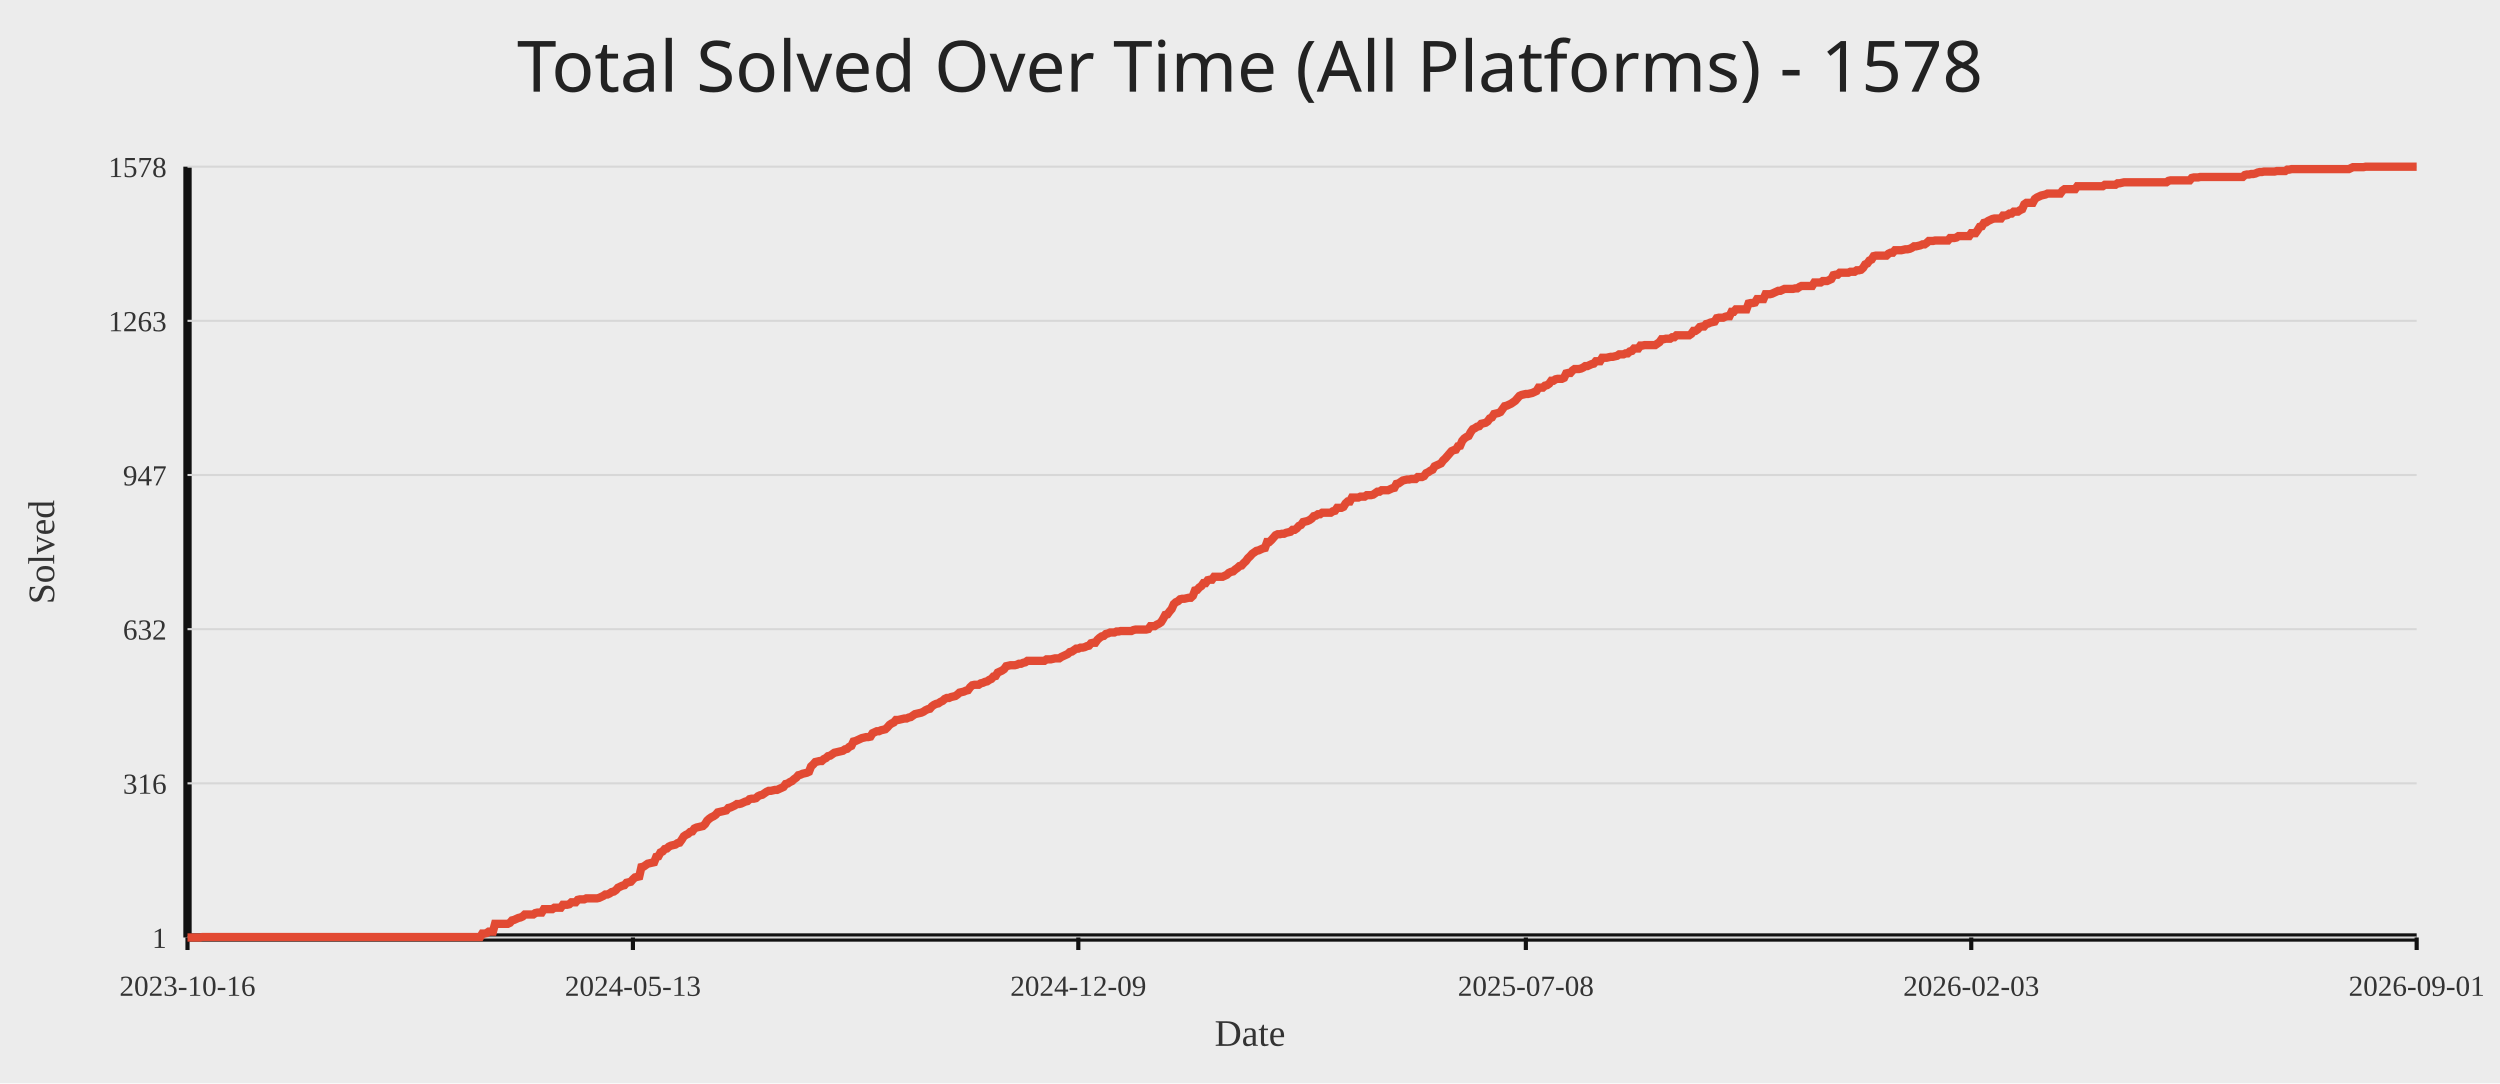
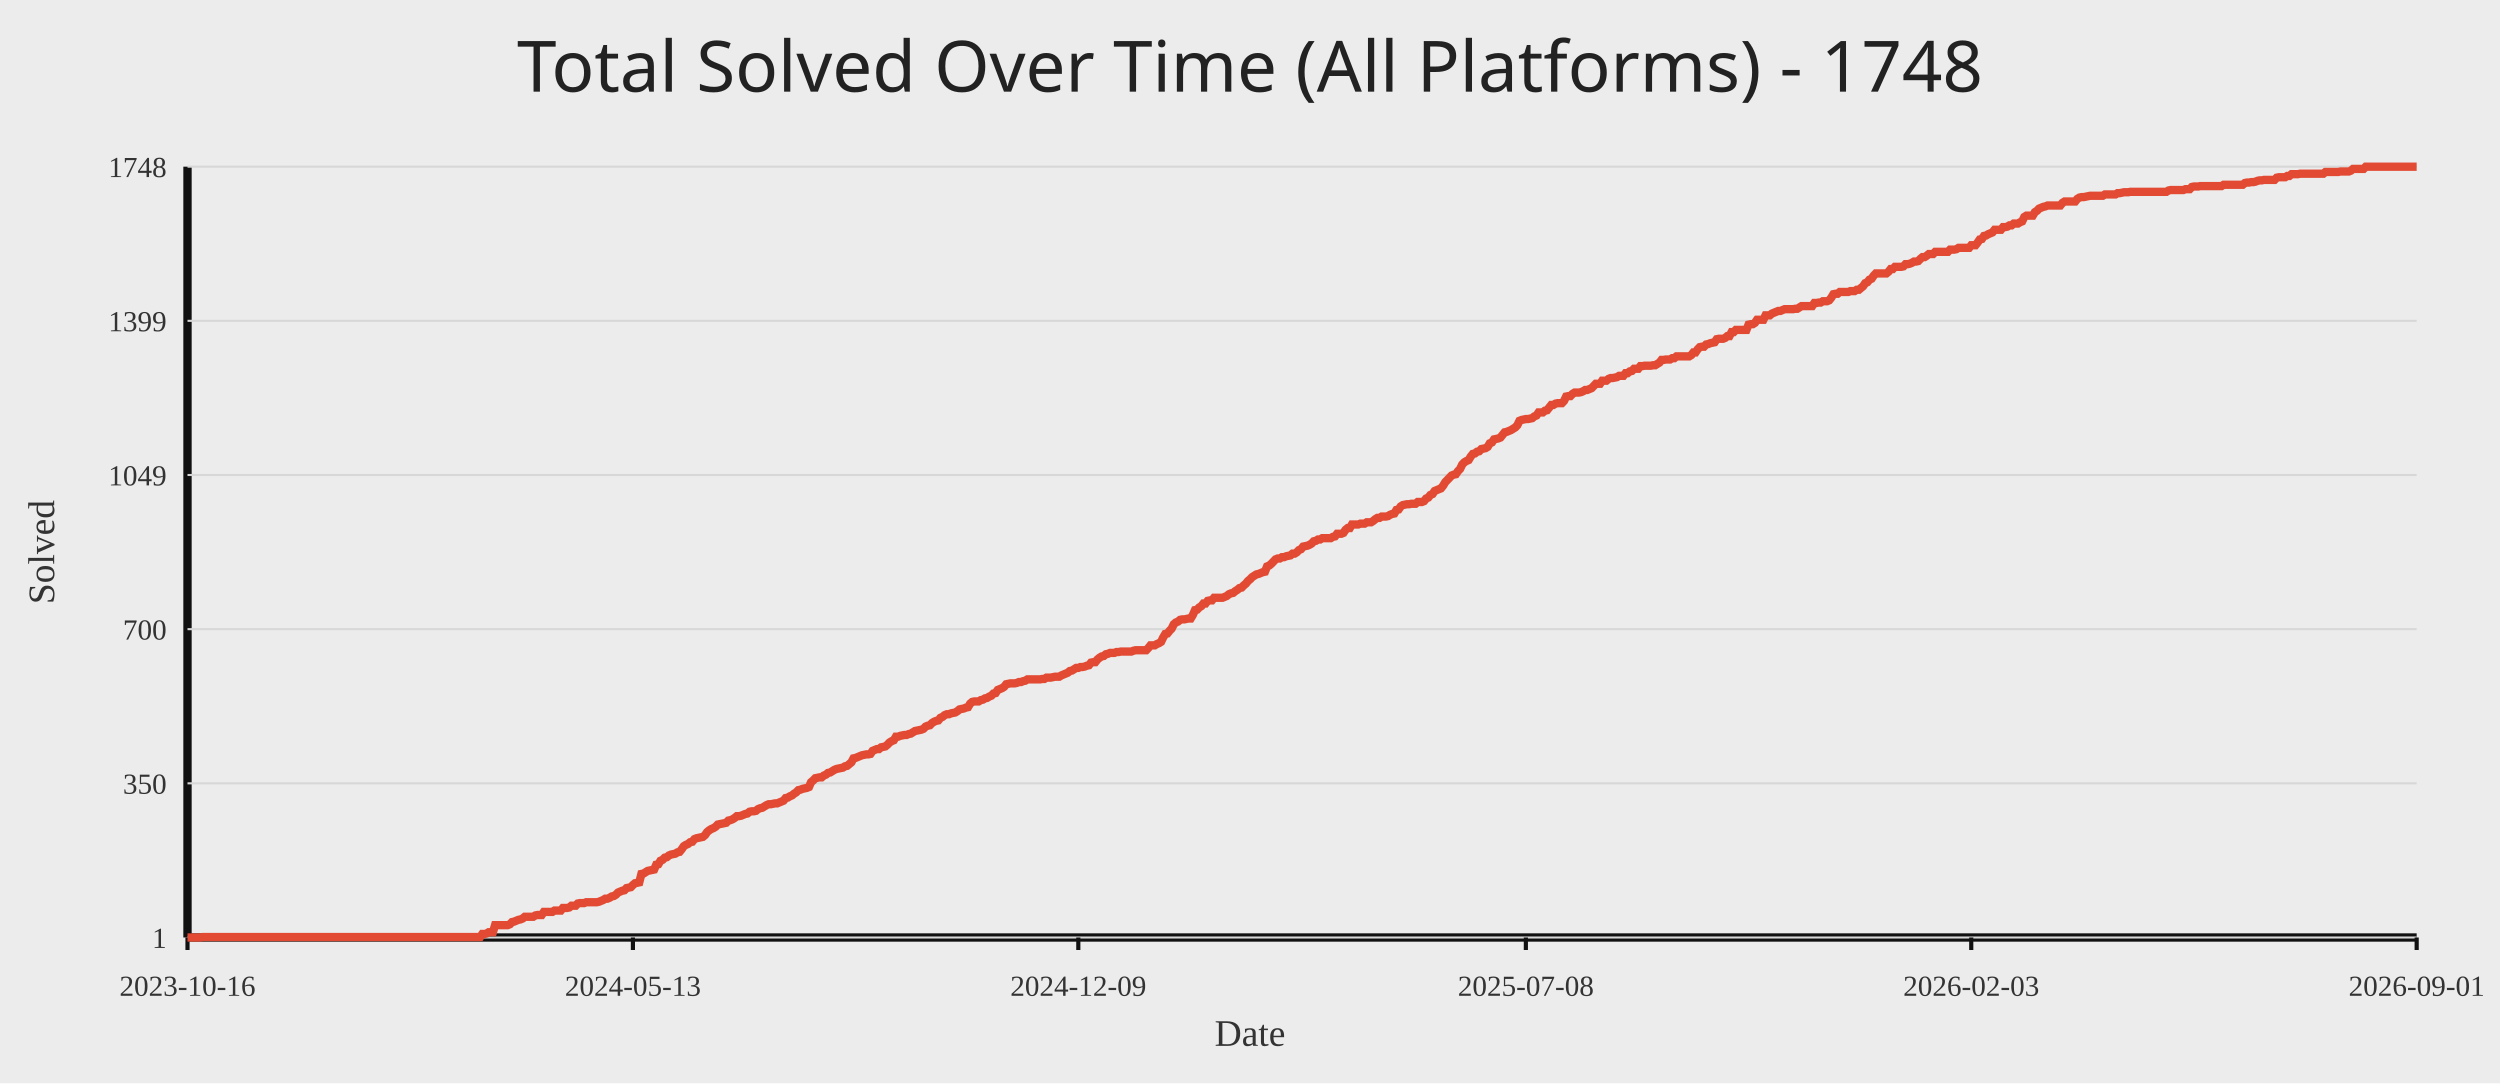
<svg xmlns="http://www.w3.org/2000/svg" width="1200" height="520">
  <rect width="100%" height="100%" fill="#ececec" />
-   <text x="50%" y="44" text-anchor="middle" fill="#222" font-size="34" font-family="Comic Sans MS, Segoe UI">Total Solved Over Time (All Platforms) - 1578</text>
+   <text x="50%" y="44" text-anchor="middle" fill="#222" font-size="34" font-family="Comic Sans MS, Segoe UI">Total Solved Over Time (All Platforms) - 1748</text>
  <line x1="90" y1="450" x2="1160" y2="450" stroke="#111" stroke-width="4" />
  <line x1="90" y1="80" x2="90" y2="450" stroke="#111" stroke-width="4" />
  <line x1="90" y1="450.00" x2="1160" y2="450.00" stroke="#d7d7d7" stroke-width="1" />
  <text x="80" y="455.00" text-anchor="end" fill="#333" font-size="14">1</text>
  <line x1="90" y1="376.00" x2="1160" y2="376.00" stroke="#d7d7d7" stroke-width="1" />
-   <text x="80" y="381.00" text-anchor="end" fill="#333" font-size="14">316</text>
+   <text x="80" y="381.00" text-anchor="end" fill="#333" font-size="14">350</text>
  <line x1="90" y1="302.00" x2="1160" y2="302.00" stroke="#d7d7d7" stroke-width="1" />
-   <text x="80" y="307.00" text-anchor="end" fill="#333" font-size="14">632</text>
+   <text x="80" y="307.00" text-anchor="end" fill="#333" font-size="14">700</text>
  <line x1="90" y1="228.00" x2="1160" y2="228.00" stroke="#d7d7d7" stroke-width="1" />
-   <text x="80" y="233.00" text-anchor="end" fill="#333" font-size="14">947</text>
+   <text x="80" y="233.00" text-anchor="end" fill="#333" font-size="14">1049</text>
  <line x1="90" y1="154.00" x2="1160" y2="154.00" stroke="#d7d7d7" stroke-width="1" />
-   <text x="80" y="159.00" text-anchor="end" fill="#333" font-size="14">1263</text>
+   <text x="80" y="159.00" text-anchor="end" fill="#333" font-size="14">1399</text>
  <line x1="90" y1="80.00" x2="1160" y2="80.00" stroke="#d7d7d7" stroke-width="1" />
-   <text x="80" y="85.00" text-anchor="end" fill="#333" font-size="14">1578</text>
+   <text x="80" y="85.00" text-anchor="end" fill="#333" font-size="14">1748</text>
  <line x1="90.00" y1="450" x2="90.00" y2="456" stroke="#111" stroke-width="2" />
  <text x="90.00" y="478" text-anchor="middle" fill="#333" font-size="14">2023-10-16</text>
  <line x1="303.80" y1="450" x2="303.80" y2="456" stroke="#111" stroke-width="2" />
  <text x="303.80" y="478" text-anchor="middle" fill="#333" font-size="14">2024-05-13</text>
  <line x1="517.59" y1="450" x2="517.59" y2="456" stroke="#111" stroke-width="2" />
  <text x="517.59" y="478" text-anchor="middle" fill="#333" font-size="14">2024-12-09</text>
  <line x1="732.41" y1="450" x2="732.41" y2="456" stroke="#111" stroke-width="2" />
  <text x="732.41" y="478" text-anchor="middle" fill="#333" font-size="14">2025-07-08</text>
  <line x1="946.20" y1="450" x2="946.20" y2="456" stroke="#111" stroke-width="2" />
  <text x="946.20" y="478" text-anchor="middle" fill="#333" font-size="14">2026-02-03</text>
  <line x1="1160.00" y1="450" x2="1160.00" y2="456" stroke="#111" stroke-width="2" />
  <text x="1160.00" y="478" text-anchor="middle" fill="#333" font-size="14">2026-09-01</text>
-   <polyline fill="none" stroke="#e24a33" stroke-width="4" points="90.00,450.00 91.02,450.00 92.04,450.00 93.05,450.00 94.07,450.00 95.09,450.00 96.11,450.00 97.13,449.77 98.14,449.77 99.16,449.77 100.18,449.77 101.20,449.77 102.22,449.77 103.24,449.77 104.25,449.77 105.27,449.77 106.29,449.77 107.31,449.77 108.33,449.77 109.34,449.77 110.36,449.77 111.38,449.77 112.40,449.77 113.42,449.77 114.43,449.77 115.45,449.77 116.47,449.77 117.49,449.77 118.51,449.77 119.52,449.77 120.54,449.77 121.56,449.77 122.58,449.77 123.60,449.77 124.61,449.77 125.63,449.77 126.65,449.77 127.67,449.77 128.69,449.77 129.71,449.77 130.72,449.77 131.74,449.77 132.76,449.77 133.78,449.77 134.80,449.77 135.81,449.77 136.83,449.77 137.85,449.77 138.87,449.77 139.89,449.77 140.90,449.77 141.92,449.77 142.94,449.77 143.96,449.77 144.98,449.77 145.99,449.77 147.01,449.77 148.03,449.77 149.05,449.77 150.07,449.77 151.08,449.77 152.10,449.77 153.12,449.77 154.14,449.77 155.16,449.77 156.18,449.77 157.19,449.77 158.21,449.77 159.23,449.77 160.25,449.77 161.27,449.77 162.28,449.77 163.30,449.77 164.32,449.77 165.34,449.77 166.36,449.77 167.37,449.77 168.39,449.77 169.41,449.77 170.43,449.77 171.45,449.77 172.46,449.77 173.48,449.77 174.50,449.77 175.52,449.77 176.54,449.77 177.55,449.77 178.57,449.77 179.59,449.77 180.61,449.77 181.63,449.77 182.65,449.77 183.66,449.77 184.68,449.77 185.70,449.77 186.72,449.77 187.74,449.77 188.75,449.77 189.77,449.77 190.79,449.77 191.81,449.77 192.83,449.77 193.84,449.77 194.86,449.77 195.88,449.77 196.90,449.77 197.92,449.77 198.93,449.77 199.95,449.77 200.97,449.77 201.99,449.77 203.01,449.77 204.02,449.77 205.04,449.77 206.06,449.77 207.08,449.77 208.10,449.77 209.12,449.77 210.13,449.77 211.15,449.77 212.17,449.77 213.19,449.77 214.21,449.77 215.22,449.77 216.24,449.77 217.26,449.77 218.28,449.77 219.30,449.77 220.31,449.77 221.33,449.77 222.35,449.77 223.37,449.77 224.39,449.77 225.40,449.77 226.42,449.77 227.44,449.77 228.46,449.77 229.48,449.77 230.49,449.77 231.51,448.12 232.53,448.12 233.55,447.89 234.57,447.18 235.59,447.18 236.60,447.18 237.62,443.43 238.64,443.43 239.66,443.43 240.68,443.43 241.69,443.43 242.71,443.43 243.73,443.43 244.75,442.96 245.77,441.79 246.78,441.55 247.80,441.08 248.82,440.62 249.84,440.38 250.86,439.91 251.87,438.97 252.89,438.97 253.91,438.97 254.93,438.97 255.95,438.97 256.96,438.27 257.98,438.03 259.00,438.03 260.02,438.03 261.04,436.39 262.06,436.39 263.07,436.39 264.09,436.39 265.11,436.39 266.13,435.69 267.15,435.69 268.16,435.69 269.18,435.69 270.20,434.28 271.22,434.28 272.24,434.28 273.25,434.05 274.27,433.11 275.29,433.11 276.31,433.11 277.33,431.93 278.34,431.70 279.36,431.70 280.38,431.70 281.40,431.23 282.42,431.23 283.43,431.23 284.45,431.23 285.47,431.23 286.49,431.23 287.51,431.00 288.53,430.53 289.54,430.06 290.56,429.35 291.58,429.35 292.60,428.88 293.62,428.18 294.63,427.95 295.65,427.24 296.67,426.07 297.69,425.60 298.71,425.13 299.72,424.90 300.74,423.72 301.76,423.49 302.78,423.25 303.80,422.08 304.81,421.14 305.83,420.91 306.85,420.67 307.87,416.21 308.89,415.98 309.90,415.28 310.92,414.57 311.94,414.34 312.96,414.10 313.98,413.87 315.00,411.29 316.01,411.05 317.03,409.18 318.05,408.71 319.07,407.53 320.09,407.30 321.10,406.36 322.12,405.89 323.14,405.66 324.16,405.42 325.18,404.72 326.19,404.48 327.21,403.08 328.23,401.43 329.25,400.73 330.27,400.26 331.28,399.32 332.30,399.09 333.32,397.68 334.34,397.21 335.36,396.98 336.37,396.74 337.39,396.51 338.41,395.57 339.43,393.93 340.45,392.99 341.47,392.28 342.48,391.81 343.50,391.11 344.52,389.94 345.54,389.70 346.56,389.47 347.57,389.23 348.59,389.00 349.61,387.82 350.63,387.59 351.65,387.12 352.66,386.65 353.68,385.95 354.70,385.95 355.72,385.71 356.74,385.24 357.75,384.77 358.77,384.54 359.79,383.60 360.81,383.37 361.83,383.37 362.84,383.13 363.86,382.19 364.88,381.72 365.90,381.49 366.92,380.79 367.94,380.08 368.95,379.61 369.97,379.61 370.99,379.38 372.01,379.14 373.03,379.14 374.04,378.67 375.06,378.21 376.08,377.74 377.10,376.33 378.12,376.09 379.13,375.39 380.15,374.92 381.17,373.98 382.19,373.28 383.21,372.11 384.22,371.87 385.24,371.40 386.26,371.17 387.28,370.93 388.30,370.46 389.31,367.88 390.33,366.94 391.35,365.77 392.37,365.54 393.39,365.30 394.41,365.30 395.42,364.36 396.44,363.89 397.46,362.95 398.48,362.72 399.50,362.02 400.51,361.31 401.53,361.08 402.55,360.84 403.57,360.61 404.59,360.37 405.60,359.67 406.62,359.44 407.64,358.50 408.66,358.03 409.68,355.92 410.69,355.68 411.71,355.21 412.73,354.74 413.75,354.27 414.77,354.04 415.78,353.80 416.80,353.80 417.82,353.57 418.84,351.93 419.86,351.46 420.88,350.99 421.89,350.99 422.91,350.52 423.93,350.29 424.95,350.05 425.97,349.11 426.98,347.94 428.00,347.24 429.02,346.77 430.04,345.59 431.06,345.59 432.07,345.36 433.09,345.12 434.11,344.89 435.13,344.89 436.15,344.42 437.16,344.19 438.18,343.48 439.20,342.78 440.22,342.54 441.24,342.31 442.25,342.07 443.27,341.60 444.29,340.90 445.31,340.43 446.33,340.20 447.35,339.02 448.36,338.32 449.38,337.85 450.40,337.62 451.42,336.91 452.44,336.44 453.45,335.50 454.47,335.03 455.49,335.03 456.51,334.57 457.53,334.33 458.54,334.10 459.56,333.39 460.58,332.45 461.60,332.22 462.62,331.98 463.63,331.52 464.65,331.28 465.67,329.87 466.69,328.93 467.71,328.70 468.73,328.70 469.74,328.70 470.76,328.00 471.78,327.76 472.80,327.29 473.82,327.06 474.83,326.35 475.85,325.88 476.87,324.71 477.89,324.48 478.91,322.83 479.92,322.37 480.94,321.90 481.96,321.19 482.98,319.78 484.00,319.55 485.01,319.32 486.03,319.32 487.05,319.32 488.07,319.08 489.09,318.61 490.10,318.61 491.12,318.14 492.14,317.91 493.16,317.20 494.18,317.20 495.20,317.20 496.21,317.20 497.23,317.20 498.25,317.20 499.27,317.20 500.29,317.20 501.30,317.20 502.32,316.50 503.34,316.50 504.36,316.50 505.38,316.27 506.39,316.03 507.41,316.03 508.43,316.03 509.45,315.33 510.47,314.86 511.48,314.39 512.50,313.92 513.52,312.98 514.54,312.75 515.56,312.04 516.57,311.34 517.59,311.34 518.61,310.87 519.63,310.87 520.65,310.63 521.67,310.16 522.68,309.93 523.70,308.76 524.72,308.52 525.74,308.52 526.76,307.11 527.77,306.18 528.79,305.47 529.81,305.24 530.83,304.30 531.85,304.06 532.86,303.60 533.88,303.60 534.90,303.60 535.92,303.13 536.94,303.13 537.95,302.89 538.97,302.89 539.99,302.89 541.01,302.89 542.03,302.89 543.04,302.89 544.06,302.42 545.08,302.19 546.10,302.19 547.12,302.19 548.14,302.19 549.15,302.19 550.17,302.19 551.19,301.95 552.21,300.55 553.23,300.55 554.24,300.55 555.26,299.84 556.28,299.37 557.30,298.67 558.32,297.03 559.33,295.15 560.35,294.91 561.37,293.51 562.39,292.33 563.41,289.99 564.42,289.05 565.44,288.58 566.46,287.64 567.48,287.41 568.50,287.41 569.51,287.17 570.53,286.94 571.55,286.94 572.57,286.00 573.59,283.42 574.61,283.18 575.62,282.01 576.64,281.31 577.66,279.90 578.68,279.90 579.70,278.49 580.71,278.26 581.73,278.26 582.75,276.85 583.77,276.85 584.79,276.85 585.80,276.85 586.82,276.85 587.84,276.38 588.86,275.91 589.88,274.97 590.89,274.50 591.91,274.27 592.93,273.33 593.95,272.63 594.97,271.69 595.98,271.45 597.00,270.28 598.02,269.34 599.04,267.93 600.06,266.99 601.08,265.82 602.09,265.12 603.11,264.41 604.13,264.18 605.15,263.71 606.17,263.24 607.18,263.01 608.20,260.19 609.22,260.19 610.24,259.25 611.26,258.08 612.27,256.91 613.29,256.44 614.31,256.44 615.33,256.20 616.35,256.20 617.36,255.73 618.38,255.50 619.40,255.26 620.42,254.32 621.44,254.32 622.45,253.62 623.47,252.45 624.49,251.98 625.51,250.57 626.53,250.34 627.55,250.10 628.56,249.63 629.58,248.93 630.60,247.76 631.62,247.52 632.64,246.82 633.65,246.82 634.67,246.11 635.69,246.11 636.71,246.11 637.73,246.11 638.74,246.11 639.76,245.41 640.78,245.17 641.80,243.77 642.82,243.77 643.83,243.77 644.85,243.30 645.87,241.66 646.89,240.72 647.91,240.72 648.92,238.84 649.94,238.84 650.96,238.84 651.98,238.84 653.00,238.37 654.02,238.37 655.03,238.37 656.05,237.67 657.07,237.67 658.09,237.67 659.11,237.43 660.12,236.73 661.14,236.02 662.16,236.02 663.18,235.32 664.20,235.32 665.21,235.32 666.23,235.32 667.25,234.85 668.27,234.38 669.29,234.15 670.30,232.27 671.32,232.04 672.34,231.33 673.36,230.63 674.38,230.39 675.39,230.16 676.41,230.16 677.43,229.92 678.45,229.92 679.47,229.92 680.49,228.99 681.50,228.99 682.52,228.99 683.54,228.52 684.56,227.11 685.58,226.64 686.59,225.94 687.61,225.47 688.63,223.82 689.65,223.35 690.67,222.89 691.68,222.42 692.70,221.01 693.72,220.07 694.74,218.90 695.76,217.72 696.77,216.55 697.79,216.08 698.81,215.85 699.83,214.20 700.85,213.97 701.86,211.62 702.88,210.45 703.90,209.75 704.92,209.28 705.94,207.40 706.96,205.99 707.97,205.52 708.99,204.82 710.01,204.58 711.03,203.41 712.05,203.18 713.06,202.94 714.08,202.24 715.10,200.83 716.12,200.36 717.14,198.72 718.15,198.48 719.17,198.25 720.19,197.78 721.21,196.37 722.23,194.97 723.24,194.73 724.26,194.26 725.28,193.79 726.30,193.09 727.32,192.38 728.33,191.21 729.35,190.04 730.37,189.57 731.39,189.33 732.41,189.10 733.43,189.10 734.44,188.86 735.46,188.63 736.48,188.16 737.50,187.69 738.52,186.05 739.53,186.05 740.55,186.05 741.57,185.11 742.59,184.88 743.61,184.17 744.62,182.76 745.64,182.76 746.66,182.06 747.68,181.83 748.70,181.83 749.71,181.83 750.73,181.36 751.75,179.25 752.77,179.01 753.79,179.01 754.80,177.84 755.82,177.13 756.84,177.13 757.86,177.13 758.88,176.90 759.90,176.43 760.91,175.73 761.93,175.73 762.95,175.26 763.97,174.79 764.99,174.55 766.00,173.38 767.02,173.38 768.04,173.38 769.06,171.74 770.08,171.74 771.09,171.74 772.11,171.50 773.13,171.27 774.15,171.27 775.17,171.03 776.18,170.80 777.20,170.10 778.22,170.10 779.24,170.10 780.26,169.63 781.27,169.63 782.29,168.69 783.31,168.45 784.33,167.28 785.35,167.28 786.37,167.28 787.38,165.87 788.40,165.87 789.42,165.64 790.44,165.64 791.46,165.64 792.47,165.64 793.49,165.64 794.51,165.64 795.53,164.93 796.55,164.23 797.56,162.82 798.58,162.82 799.60,162.59 800.62,162.59 801.64,162.59 802.65,161.88 803.67,161.88 804.69,160.94 805.71,160.94 806.73,160.94 807.75,160.94 808.76,160.94 809.78,160.94 810.80,160.94 811.82,160.24 812.84,158.83 813.85,158.83 814.87,158.13 815.89,156.96 816.91,156.72 817.93,156.72 818.94,155.55 819.96,155.31 820.98,154.84 822.00,154.61 823.02,154.38 824.03,152.73 825.05,152.50 826.07,152.50 827.09,152.50 828.11,152.03 829.12,151.79 830.14,151.79 831.16,149.68 832.18,149.68 833.20,148.51 834.22,148.51 835.23,148.51 836.25,148.51 837.27,148.51 838.29,148.51 839.31,145.69 840.32,145.46 841.34,145.46 842.36,145.23 843.38,143.58 844.40,143.58 845.41,143.58 846.43,143.58 847.45,141.24 848.47,141.24 849.49,141.24 850.50,141.00 851.52,140.53 852.54,140.06 853.56,139.59 854.58,139.59 855.59,139.12 856.61,138.66 857.63,138.66 858.65,138.66 859.67,138.66 860.69,138.66 861.70,138.42 862.72,138.42 863.74,137.72 864.76,137.25 865.78,137.25 866.79,137.25 867.81,137.25 868.83,137.25 869.85,137.25 870.87,135.61 871.88,135.61 872.90,135.61 873.92,135.61 874.94,134.90 875.96,134.90 876.97,134.90 877.99,134.43 879.01,133.96 880.03,132.09 881.05,131.85 882.06,131.85 883.08,130.91 884.10,130.91 885.12,130.91 886.14,130.91 887.16,130.91 888.17,130.44 889.19,130.44 890.21,130.44 891.23,129.74 892.25,129.74 893.26,129.51 894.28,128.57 895.30,126.92 896.32,126.46 897.34,125.05 898.35,124.58 899.37,122.94 900.39,122.70 901.41,122.70 902.43,122.70 903.44,122.70 904.46,122.70 905.48,122.70 906.50,121.76 907.52,121.29 908.53,121.29 909.55,120.12 910.57,120.12 911.59,120.12 912.61,120.12 913.63,119.89 914.64,119.65 915.66,119.65 916.68,119.42 917.70,118.95 918.72,118.24 919.73,118.24 920.75,118.01 921.77,117.77 922.79,117.31 923.81,117.31 924.82,116.60 925.84,115.66 926.86,115.66 927.88,115.66 928.90,115.43 929.91,115.43 930.93,115.43 931.95,115.43 932.97,115.43 933.99,115.43 935.00,115.43 936.02,114.25 937.04,114.25 938.06,114.25 939.08,114.02 940.10,113.32 941.11,113.32 942.13,113.32 943.15,113.32 944.17,113.32 945.19,113.32 946.20,111.91 947.22,111.91 948.24,111.91 949.26,110.50 950.28,108.86 951.29,108.62 952.31,106.98 953.33,106.75 954.35,106.04 955.37,105.57 956.38,105.10 957.40,104.87 958.42,104.87 959.44,104.87 960.46,104.87 961.47,103.46 962.49,103.46 963.51,103.23 964.53,102.52 965.55,102.52 966.57,101.59 967.58,101.59 968.60,101.59 969.62,100.88 970.64,100.41 971.66,98.07 972.67,97.36 973.69,97.36 974.71,97.36 975.73,97.36 976.75,95.49 977.76,94.78 978.78,94.31 979.80,93.84 980.82,93.61 981.84,93.37 982.85,92.90 983.87,92.90 984.89,92.90 985.91,92.90 986.93,92.90 987.94,92.90 988.96,92.90 989.98,91.50 991.00,90.79 992.02,90.79 993.04,90.79 994.05,90.79 995.07,90.79 996.09,90.79 997.11,89.38 998.13,89.38 999.14,89.38 1000.16,89.38 1001.18,89.38 1002.20,89.38 1003.22,89.38 1004.23,89.38 1005.25,89.38 1006.27,89.38 1007.29,89.38 1008.31,89.38 1009.32,89.38 1010.34,88.68 1011.36,88.68 1012.38,88.68 1013.40,88.68 1014.41,88.68 1015.43,88.68 1016.45,87.98 1017.47,87.98 1018.49,87.74 1019.51,87.51 1020.52,87.51 1021.54,87.51 1022.56,87.51 1023.58,87.51 1024.60,87.51 1025.61,87.51 1026.63,87.51 1027.65,87.51 1028.67,87.51 1029.69,87.51 1030.70,87.51 1031.72,87.51 1032.74,87.51 1033.76,87.51 1034.78,87.51 1035.79,87.51 1036.81,87.51 1037.83,87.51 1038.85,87.51 1039.87,87.51 1040.88,86.80 1041.90,86.57 1042.92,86.57 1043.94,86.57 1044.96,86.57 1045.98,86.57 1046.99,86.57 1048.01,86.57 1049.03,86.57 1050.05,86.57 1051.07,86.57 1052.08,85.40 1053.10,85.16 1054.12,85.16 1055.14,85.16 1056.16,84.93 1057.17,84.93 1058.19,84.93 1059.21,84.93 1060.23,84.93 1061.25,84.93 1062.26,84.93 1063.28,84.93 1064.30,84.93 1065.32,84.93 1066.34,84.93 1067.35,84.93 1068.37,84.93 1069.39,84.93 1070.41,84.93 1071.43,84.93 1072.45,84.93 1073.46,84.93 1074.48,84.93 1075.50,84.93 1076.52,84.93 1077.54,83.99 1078.55,83.75 1079.57,83.75 1080.59,83.52 1081.61,83.52 1082.63,83.28 1083.64,82.82 1084.66,82.58 1085.68,82.58 1086.70,82.35 1087.72,82.35 1088.73,82.35 1089.75,82.35 1090.77,82.35 1091.79,82.35 1092.81,82.11 1093.82,82.11 1094.84,82.11 1095.86,82.11 1096.88,82.11 1097.90,81.41 1098.92,81.41 1099.93,81.17 1100.95,81.17 1101.97,81.17 1102.99,81.17 1104.01,81.17 1105.02,81.17 1106.04,81.17 1107.06,81.17 1108.08,81.17 1109.10,81.17 1110.11,81.17 1111.13,81.17 1112.15,81.17 1113.17,81.17 1114.19,81.17 1115.20,81.17 1116.22,81.17 1117.24,81.17 1118.26,81.17 1119.28,81.17 1120.29,81.17 1121.31,81.17 1122.33,81.17 1123.35,81.17 1124.37,81.17 1125.39,81.17 1126.40,81.17 1127.42,81.17 1128.44,80.70 1129.46,80.23 1130.48,80.23 1131.49,80.23 1132.51,80.23 1133.53,80.23 1134.55,80.23 1135.57,80.00 1136.58,80.00 1137.60,80.00 1138.62,80.00 1139.64,80.00 1140.66,80.00 1141.67,80.00 1142.69,80.00 1143.71,80.00 1144.73,80.00 1145.75,80.00 1146.76,80.00 1147.78,80.00 1148.80,80.00 1149.82,80.00 1150.84,80.00 1151.86,80.00 1152.87,80.00 1153.89,80.00 1154.91,80.00 1155.93,80.00 1156.95,80.00 1157.96,80.00 1158.98,80.00 1160.00,80.00" />
+   <polyline fill="none" stroke="#e24a33" stroke-width="4" points="90.00,450.00 91.02,450.00 92.04,450.00 93.05,450.00 94.07,450.00 95.09,450.00 96.11,450.00 97.13,449.79 98.14,449.79 99.16,449.79 100.18,449.79 101.20,449.79 102.22,449.79 103.24,449.79 104.25,449.79 105.27,449.79 106.29,449.79 107.31,449.79 108.33,449.79 109.34,449.79 110.36,449.79 111.38,449.79 112.40,449.79 113.42,449.79 114.43,449.79 115.45,449.79 116.47,449.79 117.49,449.79 118.51,449.79 119.52,449.79 120.54,449.79 121.56,449.79 122.58,449.79 123.60,449.79 124.61,449.79 125.63,449.79 126.65,449.79 127.67,449.79 128.69,449.79 129.71,449.79 130.72,449.79 131.74,449.79 132.76,449.79 133.78,449.79 134.80,449.79 135.81,449.79 136.83,449.79 137.85,449.79 138.87,449.79 139.89,449.79 140.90,449.79 141.92,449.79 142.94,449.79 143.96,449.79 144.98,449.79 145.99,449.79 147.01,449.79 148.03,449.79 149.05,449.79 150.07,449.79 151.08,449.79 152.10,449.79 153.12,449.79 154.14,449.79 155.16,449.79 156.18,449.79 157.19,449.79 158.21,449.79 159.23,449.79 160.25,449.79 161.27,449.79 162.28,449.79 163.30,449.79 164.32,449.79 165.34,449.79 166.36,449.79 167.37,449.79 168.39,449.79 169.41,449.79 170.43,449.79 171.45,449.79 172.46,449.79 173.48,449.79 174.50,449.79 175.52,449.79 176.54,449.79 177.55,449.79 178.57,449.79 179.59,449.79 180.61,449.79 181.63,449.79 182.65,449.79 183.66,449.79 184.68,449.79 185.70,449.79 186.72,449.79 187.74,449.79 188.75,449.79 189.77,449.79 190.79,449.79 191.81,449.79 192.83,449.79 193.84,449.79 194.86,449.79 195.88,449.79 196.90,449.79 197.92,449.79 198.93,449.79 199.95,449.79 200.97,449.79 201.99,449.79 203.01,449.79 204.02,449.79 205.04,449.79 206.06,449.79 207.08,449.79 208.10,449.79 209.12,449.79 210.13,449.79 211.15,449.79 212.17,449.79 213.19,449.79 214.21,449.79 215.22,449.79 216.24,449.79 217.26,449.79 218.28,449.79 219.30,449.79 220.31,449.79 221.33,449.79 222.35,449.79 223.37,449.79 224.39,449.79 225.40,449.79 226.42,449.79 227.44,449.79 228.46,449.79 229.48,449.79 230.49,449.79 231.51,448.31 232.53,448.31 233.55,448.09 234.57,447.46 235.59,447.46 236.60,447.46 237.62,444.07 238.64,444.07 239.66,444.07 240.68,444.07 241.69,444.07 242.71,444.07 243.73,444.07 244.75,443.65 245.77,442.59 246.78,442.38 247.80,441.95 248.82,441.53 249.84,441.32 250.86,440.89 251.87,440.05 252.89,440.05 253.91,440.05 254.93,440.05 255.95,440.05 256.96,439.41 257.98,439.20 259.00,439.20 260.02,439.20 261.04,437.72 262.06,437.72 263.07,437.72 264.09,437.72 265.11,437.72 266.13,437.08 267.15,437.08 268.16,437.08 269.18,437.08 270.20,435.81 271.22,435.81 272.24,435.81 273.25,435.60 274.27,434.75 275.29,434.75 276.31,434.75 277.33,433.69 278.34,433.48 279.36,433.48 280.38,433.48 281.40,433.06 282.42,433.06 283.43,433.06 284.45,433.06 285.47,433.06 286.49,433.06 287.51,432.84 288.53,432.42 289.54,432.00 290.56,431.36 291.58,431.36 292.60,430.94 293.62,430.30 294.63,430.09 295.65,429.46 296.67,428.40 297.69,427.97 298.71,427.55 299.72,427.34 300.74,426.28 301.76,426.07 302.78,425.86 303.80,424.80 304.81,423.95 305.83,423.74 306.85,423.53 307.87,419.50 308.89,419.29 309.90,418.65 310.92,418.02 311.94,417.81 312.96,417.60 313.98,417.38 315.00,415.05 316.01,414.84 317.03,413.15 318.05,412.72 319.07,411.67 320.09,411.45 321.10,410.61 322.12,410.18 323.14,409.97 324.16,409.76 325.18,409.12 326.19,408.91 327.21,407.64 328.23,406.16 329.25,405.52 330.27,405.10 331.28,404.25 332.30,404.04 333.32,402.77 334.34,402.35 335.36,402.14 336.37,401.92 337.39,401.71 338.41,400.86 339.43,399.38 340.45,398.53 341.47,397.90 342.48,397.48 343.50,396.84 344.52,395.78 345.54,395.57 346.56,395.36 347.57,395.15 348.59,394.93 349.61,393.88 350.63,393.66 351.65,393.24 352.66,392.60 353.68,391.76 354.70,391.76 355.72,391.55 356.74,391.12 357.75,390.70 358.77,390.49 359.79,389.64 360.81,389.43 361.83,389.43 362.84,389.22 363.86,388.37 364.88,387.95 365.90,387.73 366.92,387.10 367.94,386.46 368.95,386.04 369.97,386.04 370.99,385.83 372.01,385.62 373.03,385.62 374.04,385.19 375.06,384.77 376.08,384.34 377.10,383.07 378.12,382.86 379.13,382.23 380.15,381.80 381.17,380.96 382.19,380.32 383.21,379.26 384.22,379.05 385.24,378.63 386.26,378.41 387.28,378.20 388.30,377.78 389.31,375.45 390.33,374.60 391.35,373.54 392.37,373.33 393.39,373.12 394.41,373.12 395.42,372.27 396.44,371.85 397.46,371.00 398.48,370.79 399.50,370.15 400.51,369.52 401.53,369.10 402.55,368.88 403.57,368.67 404.59,368.46 405.60,367.82 406.62,367.61 407.64,366.77 408.66,365.92 409.68,364.01 410.69,363.80 411.71,363.38 412.73,362.95 413.75,362.53 414.77,362.32 415.78,362.11 416.80,362.11 417.82,361.89 418.84,360.41 419.86,359.99 420.88,359.56 421.89,359.56 422.91,358.72 423.93,358.51 424.95,358.29 425.97,357.45 426.98,356.39 428.00,355.75 429.02,355.33 430.04,353.63 431.06,353.63 432.07,353.21 433.09,353.00 434.11,352.79 435.13,352.79 436.15,352.36 437.16,352.15 438.18,351.52 439.20,350.88 440.22,350.67 441.24,350.46 442.25,350.25 443.27,349.82 444.29,348.76 445.31,348.34 446.33,348.13 447.35,347.07 448.36,346.43 449.38,346.01 450.40,345.80 451.42,344.53 452.44,344.10 453.45,343.26 454.47,342.83 455.49,342.83 456.51,342.41 457.53,342.20 458.54,341.99 459.56,341.35 460.58,340.50 461.60,340.29 462.62,340.08 463.63,339.66 464.65,339.44 465.67,337.75 466.69,336.90 467.71,336.69 468.73,336.69 469.74,336.69 470.76,336.06 471.78,335.84 472.80,335.21 473.82,335.00 474.83,334.36 475.85,333.94 476.87,332.88 477.89,332.67 478.91,331.18 479.92,330.76 480.94,330.34 481.96,329.70 482.98,328.43 484.00,328.22 485.01,328.01 486.03,328.01 487.05,328.01 488.07,327.80 489.09,327.37 490.10,327.37 491.12,326.95 492.14,326.74 493.16,326.10 494.18,326.10 495.20,326.10 496.21,326.10 497.23,326.10 498.25,326.10 499.27,326.10 500.29,325.89 501.30,325.89 502.32,325.25 503.34,325.25 504.36,325.25 505.38,325.04 506.39,324.83 507.41,324.83 508.43,324.83 509.45,324.20 510.47,323.77 511.48,323.35 512.50,322.93 513.52,322.08 514.54,321.87 515.56,321.23 516.57,320.60 517.59,320.60 518.61,320.17 519.63,320.17 520.65,319.96 521.67,319.54 522.68,319.32 523.70,318.05 524.72,317.84 525.74,317.84 526.76,316.57 527.77,315.72 528.79,315.09 529.81,314.88 530.83,314.03 531.85,313.82 532.86,313.39 533.88,313.39 534.90,313.39 535.92,312.97 536.94,312.97 537.95,312.76 538.97,312.76 539.99,312.76 541.01,312.76 542.03,312.76 543.04,312.76 544.06,312.34 545.08,312.12 546.10,312.12 547.12,312.12 548.14,312.12 549.15,312.12 550.17,312.12 551.19,311.06 552.21,309.79 553.23,309.79 554.24,309.79 555.26,309.16 556.28,308.73 557.30,308.10 558.32,305.98 559.33,304.29 560.35,304.08 561.37,302.80 562.39,301.75 563.41,299.63 564.42,298.78 565.44,298.36 566.46,297.51 567.48,297.30 568.50,297.30 569.51,297.09 570.53,296.87 571.55,296.87 572.57,295.18 573.59,292.85 574.61,292.64 575.62,291.58 576.64,290.94 577.66,289.67 578.68,289.67 579.70,288.40 580.71,288.19 581.73,288.19 582.75,286.92 583.77,286.92 584.79,286.92 585.80,286.92 586.82,286.92 587.84,286.50 588.86,286.07 589.88,285.23 590.89,284.80 591.91,284.59 592.93,283.74 593.95,283.11 594.97,282.26 595.98,282.05 597.00,280.99 598.02,280.14 599.04,278.87 600.06,278.03 601.08,276.97 602.09,276.33 603.11,275.70 604.13,275.48 605.15,275.06 606.17,274.64 607.18,274.42 608.20,271.88 609.22,271.46 610.24,270.61 611.26,269.55 612.27,268.49 613.29,268.07 614.31,268.07 615.33,267.44 616.35,267.44 617.36,267.01 618.38,266.80 619.40,266.59 620.42,265.74 621.44,265.74 622.45,265.11 623.47,264.05 624.49,263.62 625.51,262.35 626.53,262.14 627.55,261.93 628.56,261.51 629.58,260.87 630.60,259.81 631.62,259.60 632.64,258.96 633.65,258.96 634.67,258.33 635.69,258.33 636.71,258.33 637.73,258.33 638.74,258.33 639.76,257.69 640.78,257.48 641.80,256.21 642.82,256.21 643.83,256.21 644.85,255.79 645.87,254.30 646.89,253.46 647.91,253.46 648.92,251.76 649.94,251.76 650.96,251.76 651.98,251.76 653.00,251.34 654.02,251.34 655.03,251.34 656.05,250.70 657.07,250.70 658.09,250.70 659.11,250.07 660.12,249.22 661.14,248.59 662.16,248.59 663.18,247.95 664.20,247.95 665.21,247.95 666.23,247.74 667.25,247.10 668.27,246.68 669.29,246.47 670.30,244.77 671.32,244.56 672.34,243.08 673.36,242.44 674.38,242.23 675.39,242.02 676.41,242.02 677.43,241.81 678.45,241.81 679.47,241.81 680.49,240.96 681.50,240.96 682.52,240.96 683.54,240.54 684.56,239.27 685.58,238.84 686.59,237.57 687.61,237.15 688.63,235.67 689.65,235.24 690.67,234.82 691.68,234.40 692.70,233.13 693.72,231.43 694.74,230.37 695.76,229.31 696.77,228.25 697.79,227.83 698.81,227.62 699.83,226.14 700.85,225.08 701.86,222.96 702.88,221.90 703.90,221.27 704.92,220.84 705.94,219.15 706.96,217.88 707.97,217.66 708.99,216.82 710.01,216.61 711.03,215.55 712.05,215.33 713.06,215.12 714.08,214.49 715.10,212.79 716.12,212.37 717.14,210.89 718.15,210.68 719.17,210.46 720.19,210.04 721.21,208.77 722.23,207.50 723.24,207.29 724.26,206.86 725.28,206.44 726.30,205.80 727.32,205.17 728.33,204.11 729.35,201.99 730.37,201.57 731.39,201.36 732.41,201.14 733.43,201.14 734.44,200.93 735.46,200.72 736.48,199.87 737.50,199.45 738.52,197.97 739.53,197.97 740.55,197.97 741.57,197.12 742.59,196.91 743.61,195.64 744.62,194.37 745.64,194.37 746.66,193.73 747.68,193.52 748.70,193.52 749.71,193.52 750.73,192.46 751.75,190.34 752.77,190.13 753.79,190.13 754.80,189.07 755.82,188.44 756.84,188.44 757.86,188.44 758.88,188.23 759.90,187.80 760.91,187.17 761.93,187.17 762.95,186.74 763.97,186.32 764.99,185.26 766.00,184.20 767.02,184.20 768.04,184.20 769.06,182.72 770.08,182.72 771.09,182.72 772.11,181.87 773.13,181.45 774.15,181.45 775.17,181.24 776.18,181.02 777.20,180.39 778.22,180.39 779.24,180.39 780.26,179.12 781.27,179.12 782.29,178.27 783.31,178.06 784.33,177.00 785.35,177.00 786.37,177.00 787.38,175.73 788.40,175.73 789.42,175.52 790.44,175.52 791.46,175.52 792.47,175.52 793.49,175.31 794.51,175.31 795.53,174.67 796.55,174.04 797.56,172.76 798.58,172.76 799.60,172.55 800.62,172.55 801.64,172.55 802.65,171.92 803.67,171.92 804.69,171.07 805.71,171.07 806.73,171.07 807.75,171.07 808.76,171.07 809.78,171.07 810.80,171.07 811.82,170.44 812.84,169.16 813.85,169.16 814.87,167.68 815.89,166.62 816.91,166.41 817.93,166.41 818.94,165.35 819.96,165.14 820.98,164.72 822.00,164.50 823.02,164.29 824.03,162.81 825.05,162.60 826.07,162.60 827.09,162.60 828.11,162.18 829.12,161.33 830.14,161.33 831.16,159.42 832.18,159.42 833.20,158.36 834.22,158.36 835.23,158.36 836.25,158.36 837.27,158.36 838.29,158.36 839.31,155.82 840.32,155.61 841.34,155.61 842.36,154.97 843.38,153.49 844.40,153.49 845.41,153.49 846.43,153.49 847.45,151.37 848.47,151.37 849.49,151.37 850.50,150.53 851.52,150.10 852.54,149.68 853.56,149.26 854.58,149.26 855.59,148.83 856.61,148.41 857.63,148.41 858.65,148.41 859.67,148.41 860.69,148.41 861.70,148.20 862.72,148.20 863.74,147.56 864.76,146.93 865.78,146.93 866.79,146.93 867.81,146.93 868.83,146.93 869.85,146.93 870.87,145.44 871.88,145.44 872.90,145.23 873.92,145.23 874.94,144.60 875.96,144.60 876.97,144.60 877.99,144.17 879.01,142.90 880.03,141.21 881.05,141.00 882.06,141.00 883.08,140.15 884.10,140.15 885.12,140.15 886.14,140.15 887.16,140.15 888.17,139.73 889.19,139.73 890.21,139.73 891.23,139.09 892.25,139.09 893.26,138.24 894.28,137.40 895.30,135.91 896.32,135.49 897.34,134.22 898.35,133.80 899.37,132.31 900.39,131.25 901.41,131.25 902.43,131.25 903.44,131.25 904.46,131.25 905.48,131.25 906.50,130.41 907.52,129.14 908.53,129.14 909.55,128.08 910.57,128.08 911.59,128.08 912.61,128.08 913.63,127.86 914.64,126.81 915.66,126.81 916.68,126.59 917.70,126.17 918.72,125.54 919.73,125.54 920.75,125.32 921.77,124.26 922.79,123.42 923.81,123.42 924.82,122.78 925.84,121.93 926.86,121.93 927.88,121.93 928.90,120.88 929.91,120.88 930.93,120.88 931.95,120.88 932.97,120.88 933.99,120.88 935.00,120.88 936.02,119.82 937.04,119.82 938.06,119.82 939.08,119.61 940.10,118.97 941.11,118.97 942.13,118.97 943.15,118.97 944.17,118.97 945.19,118.97 946.20,117.70 947.22,117.70 948.24,117.70 949.26,116.43 950.28,114.95 951.29,114.73 952.31,113.25 953.33,113.04 954.35,112.40 955.37,111.98 956.38,111.56 957.40,110.29 958.42,110.29 959.44,110.29 960.46,110.29 961.47,109.02 962.49,109.02 963.51,108.80 964.53,108.17 965.55,108.17 966.57,107.32 967.58,107.32 968.60,107.32 969.62,106.69 970.64,106.26 971.66,104.14 972.67,103.51 973.69,103.51 974.71,103.51 975.73,103.51 976.75,101.81 977.76,101.18 978.78,100.12 979.80,99.70 980.82,99.27 981.84,99.06 982.85,98.64 983.87,98.64 984.89,98.64 985.91,98.64 986.93,98.64 987.94,98.64 988.96,98.64 989.98,97.37 991.00,96.73 992.02,96.73 993.04,96.73 994.05,96.73 995.07,96.73 996.09,96.73 997.11,95.46 998.13,94.83 999.14,94.61 1000.16,94.61 1001.18,94.40 1002.20,94.19 1003.22,93.98 1004.23,93.98 1005.25,93.98 1006.27,93.98 1007.29,93.98 1008.31,93.98 1009.32,93.98 1010.34,93.34 1011.36,93.34 1012.38,93.34 1013.40,93.34 1014.41,93.34 1015.43,93.34 1016.45,92.71 1017.47,92.71 1018.49,92.50 1019.51,92.28 1020.52,92.28 1021.54,92.28 1022.56,92.07 1023.58,92.07 1024.60,92.07 1025.61,92.07 1026.63,92.07 1027.65,92.07 1028.67,92.07 1029.69,92.07 1030.70,92.07 1031.72,92.07 1032.74,92.07 1033.76,92.07 1034.78,92.07 1035.79,92.07 1036.81,92.07 1037.83,92.07 1038.85,92.07 1039.87,92.07 1040.88,91.44 1041.90,91.22 1042.92,91.22 1043.94,91.22 1044.96,91.22 1045.98,91.22 1046.99,91.22 1048.01,91.22 1049.03,90.80 1050.05,90.80 1051.07,90.80 1052.08,89.74 1053.10,89.53 1054.12,89.53 1055.14,89.53 1056.16,89.32 1057.17,89.32 1058.19,89.32 1059.21,89.32 1060.23,89.32 1061.25,89.32 1062.26,89.32 1063.28,89.32 1064.30,89.32 1065.32,89.32 1066.34,89.32 1067.35,88.68 1068.37,88.68 1069.39,88.68 1070.41,88.68 1071.43,88.68 1072.45,88.68 1073.46,88.68 1074.48,88.68 1075.50,88.68 1076.52,88.68 1077.54,87.84 1078.55,87.62 1079.57,87.62 1080.59,87.41 1081.61,87.41 1082.63,87.20 1083.64,86.78 1084.66,86.57 1085.68,86.57 1086.70,86.35 1087.72,86.35 1088.73,86.35 1089.75,86.35 1090.77,86.35 1091.79,86.35 1092.81,85.29 1093.82,85.08 1094.84,85.08 1095.86,85.08 1096.88,85.08 1097.90,84.45 1098.92,84.45 1099.93,83.60 1100.95,83.60 1101.97,83.60 1102.99,83.60 1104.01,83.39 1105.02,83.39 1106.04,83.39 1107.06,83.39 1108.08,83.39 1109.10,83.39 1110.11,83.39 1111.13,83.39 1112.15,83.39 1113.17,83.39 1114.19,83.39 1115.20,83.39 1116.22,82.54 1117.24,82.54 1118.26,82.54 1119.28,82.54 1120.29,82.54 1121.31,82.54 1122.33,82.54 1123.35,82.33 1124.37,82.33 1125.39,82.33 1126.40,82.33 1127.42,82.33 1128.44,81.91 1129.46,81.06 1130.48,81.06 1131.49,81.06 1132.51,81.06 1133.53,81.06 1134.55,81.06 1135.57,80.00 1136.58,80.00 1137.60,80.00 1138.62,80.00 1139.64,80.00 1140.66,80.00 1141.67,80.00 1142.69,80.00 1143.71,80.00 1144.73,80.00 1145.75,80.00 1146.76,80.00 1147.78,80.00 1148.80,80.00 1149.82,80.00 1150.84,80.00 1151.86,80.00 1152.87,80.00 1153.89,80.00 1154.91,80.00 1155.93,80.00 1156.95,80.00 1157.96,80.00 1158.98,80.00 1160.00,80.00" />
  <text x="50%" y="502" text-anchor="middle" fill="#333" font-size="18">Date</text>
  <text x="26" y="265.00" transform="rotate(-90 26 265.00)" text-anchor="middle" fill="#333" font-size="18">Solved</text>
</svg>
